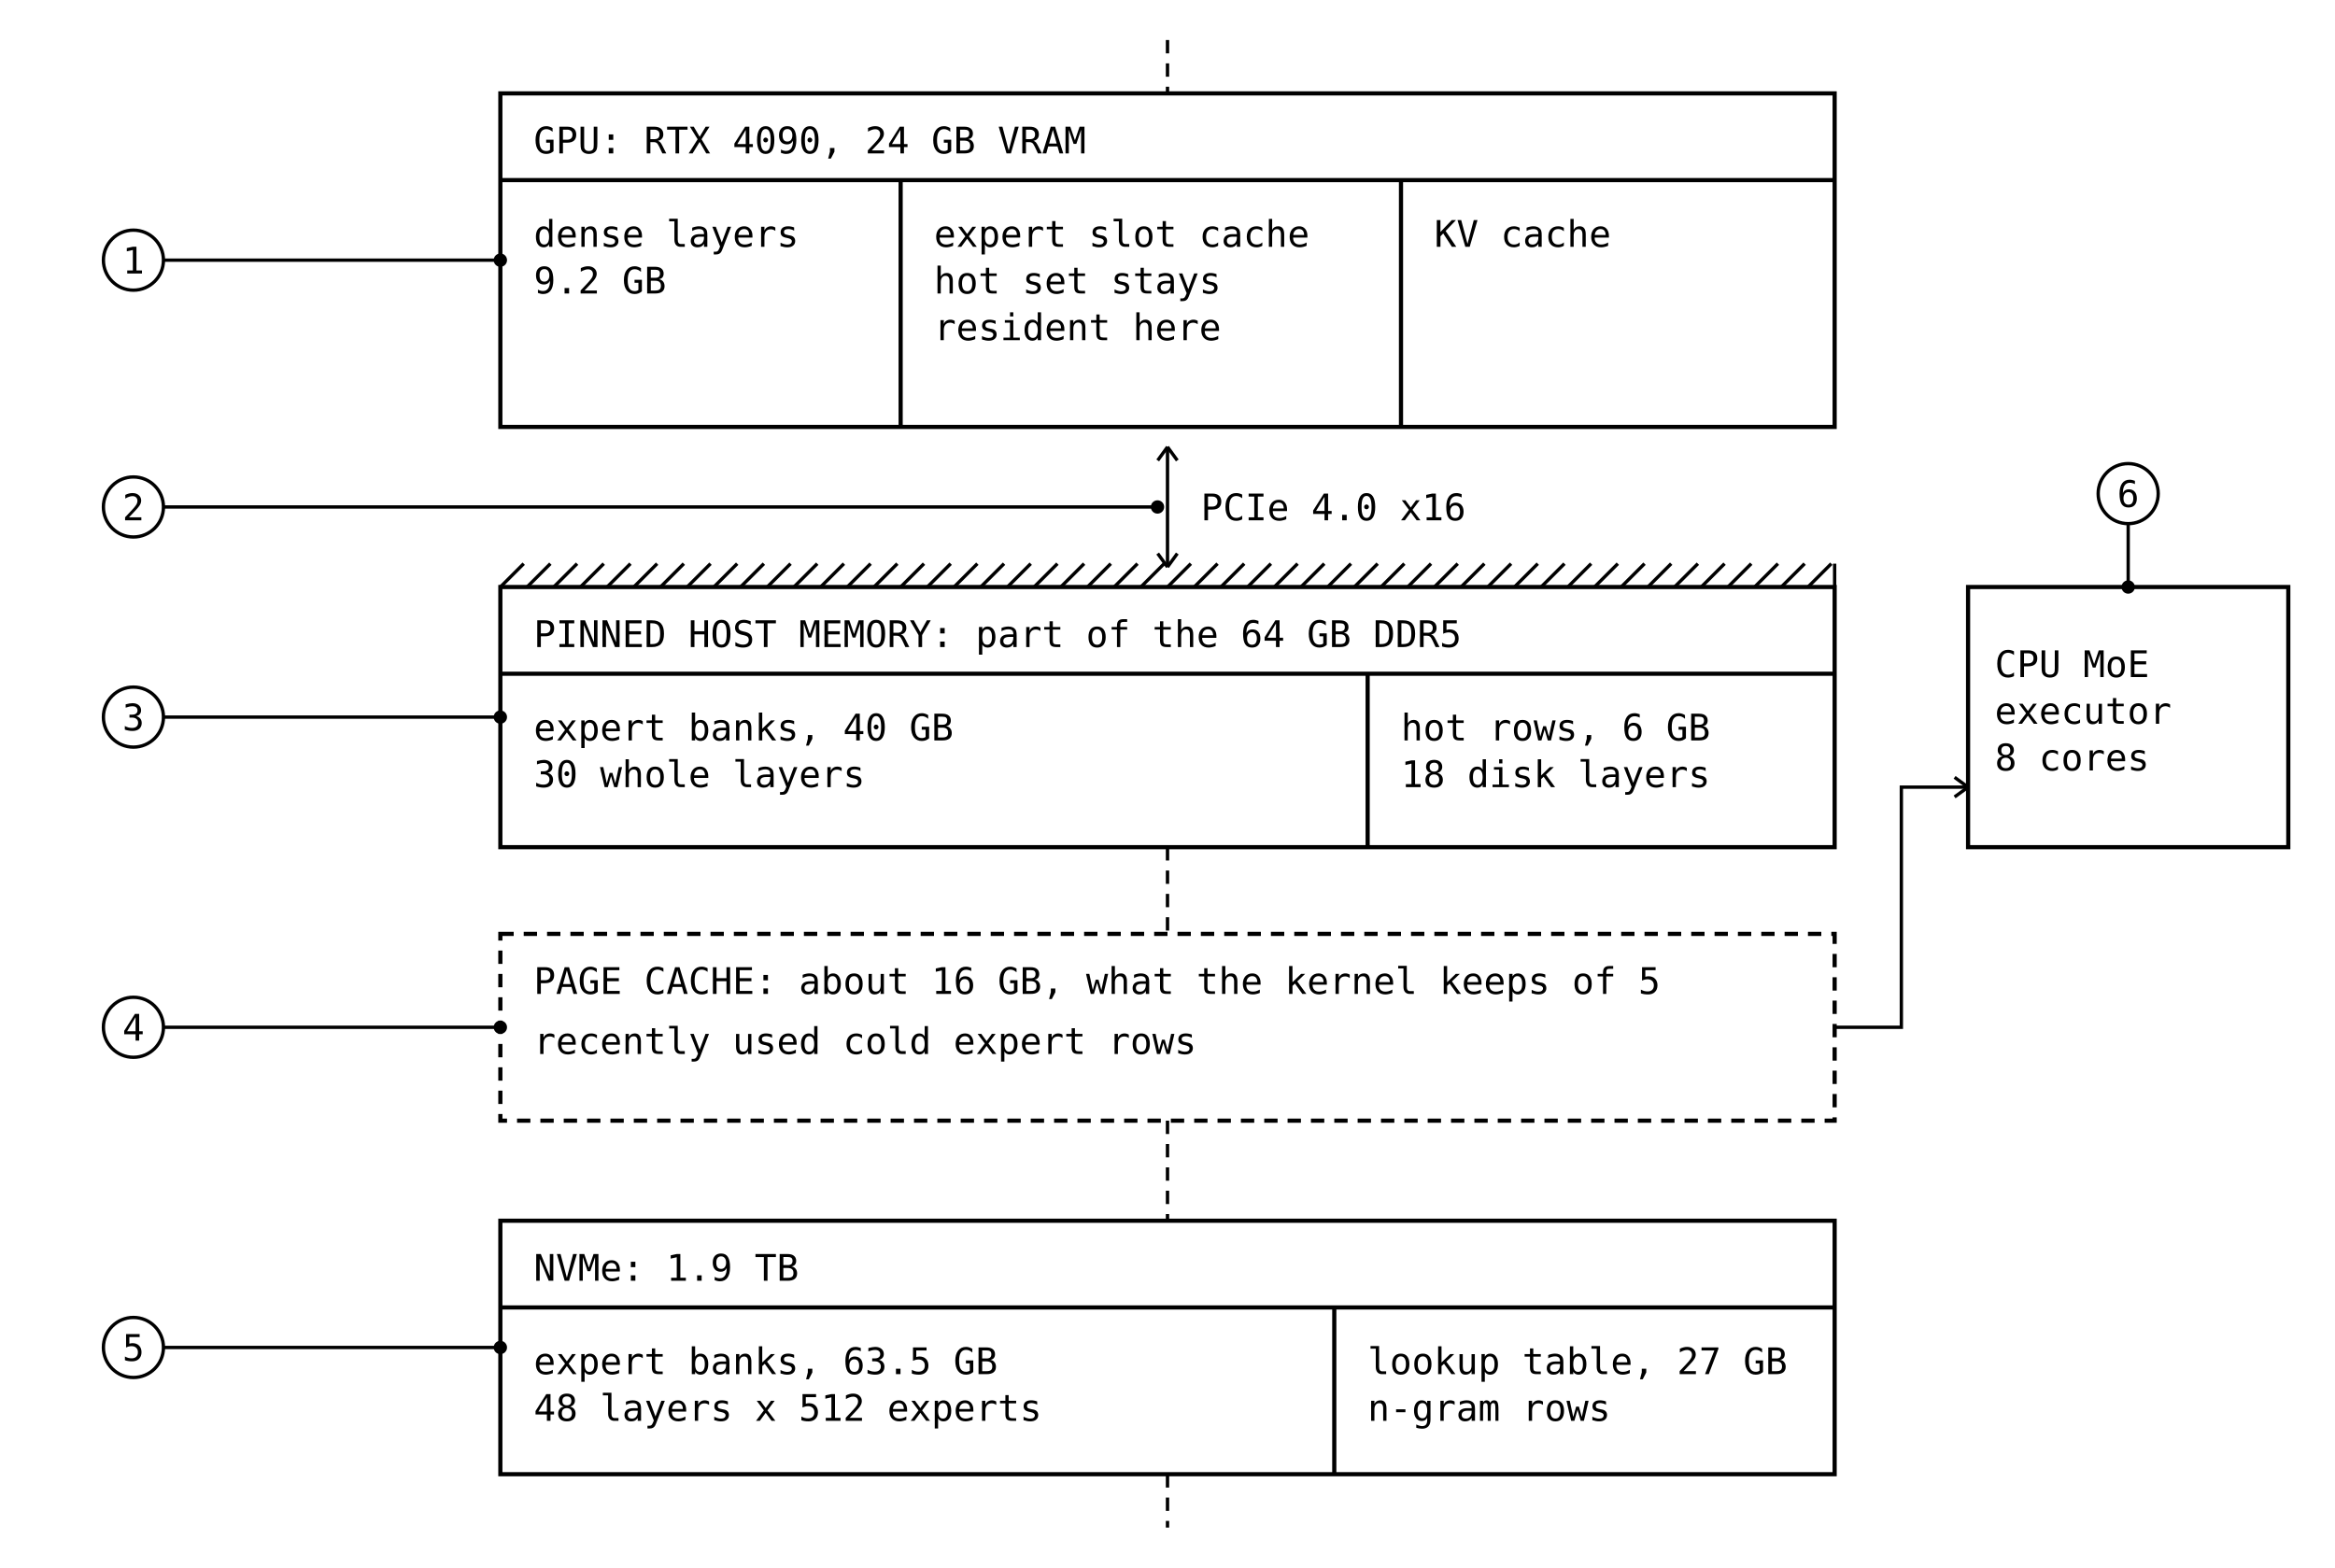
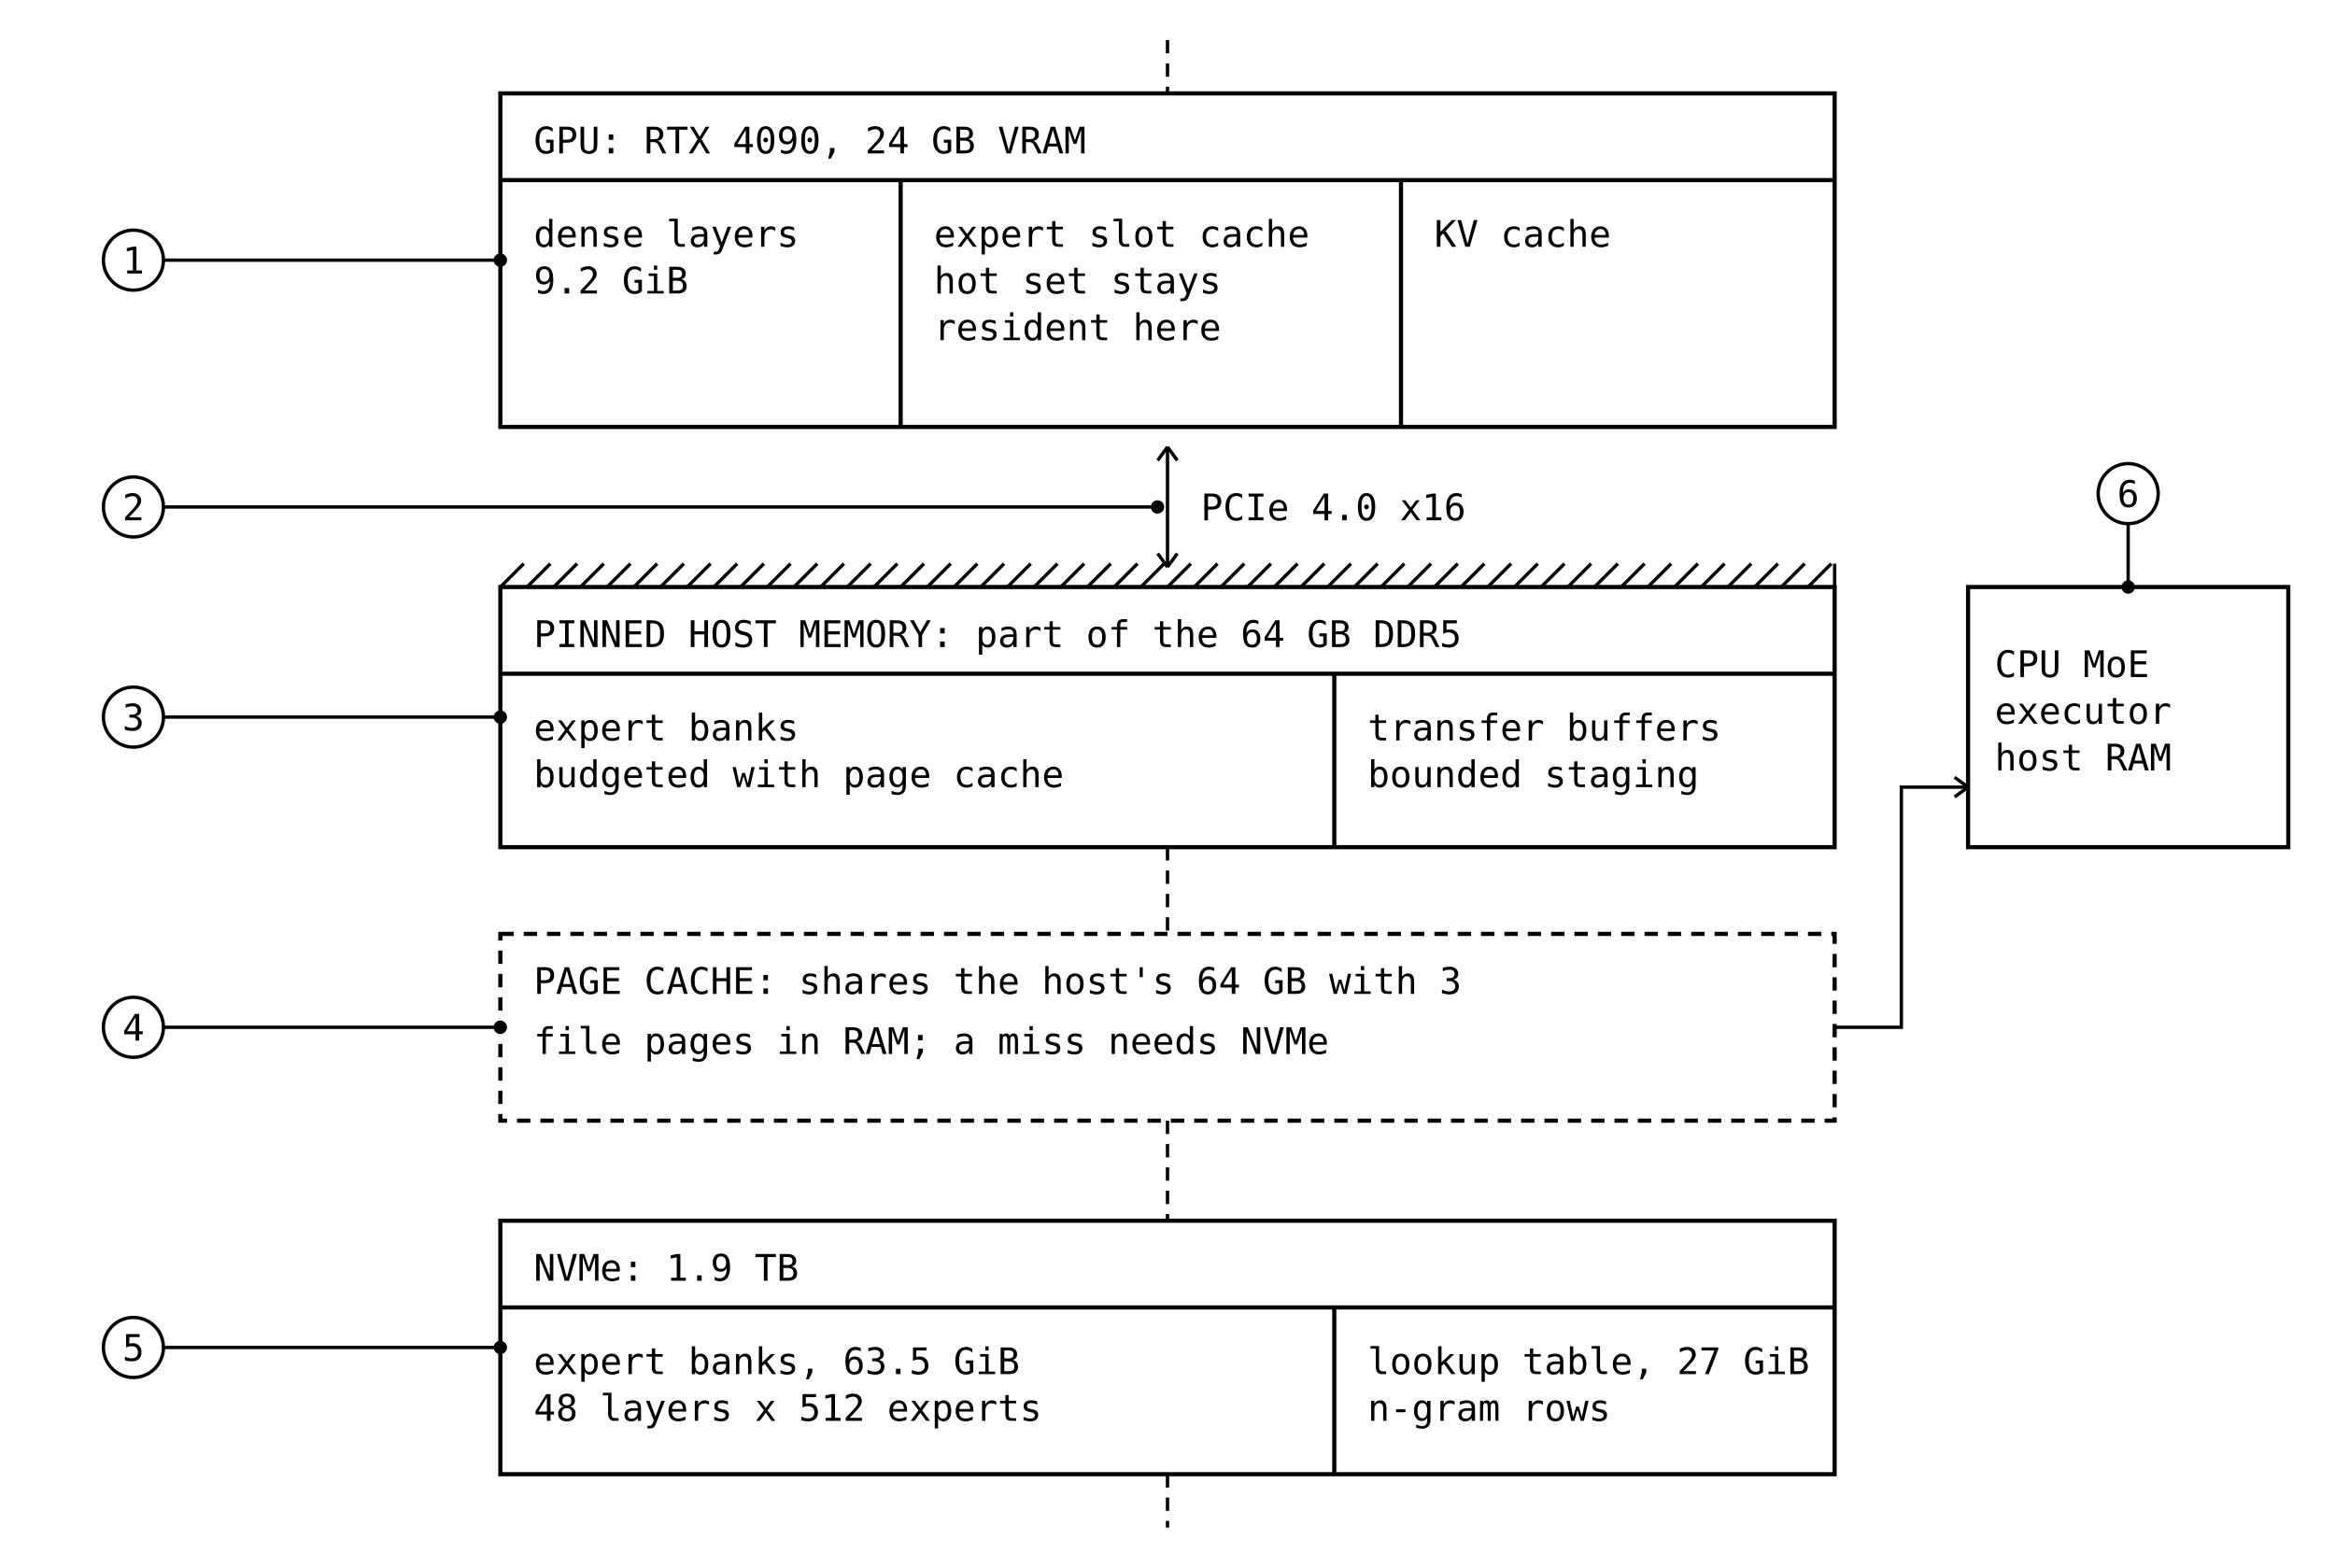
<svg xmlns="http://www.w3.org/2000/svg" viewBox="0 0 700 470" role="img" aria-label="Where the weights live">
  <line x1="350" y1="12" x2="350" y2="28" stroke="currentColor" stroke-width="1" stroke-dasharray="4 3" />
  <line x1="350" y1="254" x2="350" y2="280" stroke="currentColor" stroke-width="1" stroke-dasharray="4 3" />
  <line x1="350" y1="336" x2="350" y2="366" stroke="currentColor" stroke-width="1" stroke-dasharray="4 3" />
  <line x1="350" y1="442" x2="350" y2="458" stroke="currentColor" stroke-width="1" stroke-dasharray="4 3" />
  <rect x="150" y="28" width="400" height="100" fill="none" stroke="currentColor" stroke-width="1.25" />
  <text x="160" y="46" font-family="ui-monospace, SF Mono, Cascadia Mono, Menlo, monospace" font-size="11" fill="currentColor" text-anchor="start">GPU: RTX 4090, 24 GB VRAM</text>
  <line x1="150" y1="54" x2="550" y2="54" stroke="currentColor" stroke-width="1.25" />
  <line x1="270" y1="54" x2="270" y2="128" stroke="currentColor" stroke-width="1.25" />
  <line x1="420" y1="54" x2="420" y2="128" stroke="currentColor" stroke-width="1.25" />
  <text x="160" y="74" font-family="ui-monospace, SF Mono, Cascadia Mono, Menlo, monospace" font-size="11" fill="currentColor" text-anchor="start">dense layers</text>
-   <text x="160" y="88" font-family="ui-monospace, SF Mono, Cascadia Mono, Menlo, monospace" font-size="11" fill="currentColor" text-anchor="start">9.2 GB</text>
+   <text x="160" y="88" font-family="ui-monospace, SF Mono, Cascadia Mono, Menlo, monospace" font-size="11" fill="currentColor" text-anchor="start">9.2 GiB</text>
  <text x="280" y="74" font-family="ui-monospace, SF Mono, Cascadia Mono, Menlo, monospace" font-size="11" fill="currentColor" text-anchor="start">expert slot cache</text>
  <text x="280" y="88" font-family="ui-monospace, SF Mono, Cascadia Mono, Menlo, monospace" font-size="11" fill="currentColor" text-anchor="start">hot set stays</text>
  <text x="280" y="102" font-family="ui-monospace, SF Mono, Cascadia Mono, Menlo, monospace" font-size="11" fill="currentColor" text-anchor="start">resident here</text>
  <text x="430" y="74" font-family="ui-monospace, SF Mono, Cascadia Mono, Menlo, monospace" font-size="11" fill="currentColor" text-anchor="start">KV cache</text>
  <circle cx="40" cy="78" r="9" fill="none" stroke="currentColor" stroke-width="1" data-key="1" />
  <text x="40" y="82" font-family="ui-monospace, SF Mono, Cascadia Mono, Menlo, monospace" font-size="11" fill="currentColor" text-anchor="middle">1</text>
  <line x1="49.0" y1="78.0" x2="150" y2="78" stroke="currentColor" stroke-width="1" />
  <circle cx="150" cy="78" r="2" fill="currentColor" />
  <line x1="350" y1="134" x2="350" y2="170" stroke="currentColor" stroke-width="1" />
  <line x1="350" y1="170" x2="347.061" y2="165.955" stroke="currentColor" stroke-width="1" />
  <line x1="350" y1="170" x2="352.939" y2="165.955" stroke="currentColor" stroke-width="1" />
  <line x1="350" y1="134" x2="352.939" y2="138.045" stroke="currentColor" stroke-width="1" />
  <line x1="350" y1="134" x2="347.061" y2="138.045" stroke="currentColor" stroke-width="1" />
  <text x="360" y="156" font-family="ui-monospace, SF Mono, Cascadia Mono, Menlo, monospace" font-size="11" fill="currentColor" text-anchor="start">PCIe 4.0 x16</text>
  <circle cx="40" cy="152" r="9" fill="none" stroke="currentColor" stroke-width="1" data-key="2" />
  <text x="40" y="156" font-family="ui-monospace, SF Mono, Cascadia Mono, Menlo, monospace" font-size="11" fill="currentColor" text-anchor="middle">2</text>
  <line x1="49.0" y1="152.0" x2="347" y2="152" stroke="currentColor" stroke-width="1" />
  <circle cx="347" cy="152" r="2" fill="currentColor" />
  <line x1="150" y1="176" x2="157" y2="169" stroke="currentColor" stroke-width="1" />
  <line x1="158" y1="176" x2="165" y2="169" stroke="currentColor" stroke-width="1" />
  <line x1="166" y1="176" x2="173" y2="169" stroke="currentColor" stroke-width="1" />
  <line x1="174" y1="176" x2="181" y2="169" stroke="currentColor" stroke-width="1" />
  <line x1="182" y1="176" x2="189" y2="169" stroke="currentColor" stroke-width="1" />
  <line x1="190" y1="176" x2="197" y2="169" stroke="currentColor" stroke-width="1" />
  <line x1="198" y1="176" x2="205" y2="169" stroke="currentColor" stroke-width="1" />
  <line x1="206" y1="176" x2="213" y2="169" stroke="currentColor" stroke-width="1" />
  <line x1="214" y1="176" x2="221" y2="169" stroke="currentColor" stroke-width="1" />
  <line x1="222" y1="176" x2="229" y2="169" stroke="currentColor" stroke-width="1" />
  <line x1="230" y1="176" x2="237" y2="169" stroke="currentColor" stroke-width="1" />
  <line x1="238" y1="176" x2="245" y2="169" stroke="currentColor" stroke-width="1" />
  <line x1="246" y1="176" x2="253" y2="169" stroke="currentColor" stroke-width="1" />
  <line x1="254" y1="176" x2="261" y2="169" stroke="currentColor" stroke-width="1" />
  <line x1="262" y1="176" x2="269" y2="169" stroke="currentColor" stroke-width="1" />
  <line x1="270" y1="176" x2="277" y2="169" stroke="currentColor" stroke-width="1" />
  <line x1="278" y1="176" x2="285" y2="169" stroke="currentColor" stroke-width="1" />
  <line x1="286" y1="176" x2="293" y2="169" stroke="currentColor" stroke-width="1" />
  <line x1="294" y1="176" x2="301" y2="169" stroke="currentColor" stroke-width="1" />
  <line x1="302" y1="176" x2="309" y2="169" stroke="currentColor" stroke-width="1" />
  <line x1="310" y1="176" x2="317" y2="169" stroke="currentColor" stroke-width="1" />
  <line x1="318" y1="176" x2="325" y2="169" stroke="currentColor" stroke-width="1" />
  <line x1="326" y1="176" x2="333" y2="169" stroke="currentColor" stroke-width="1" />
  <line x1="334" y1="176" x2="341" y2="169" stroke="currentColor" stroke-width="1" />
  <line x1="342" y1="176" x2="349" y2="169" stroke="currentColor" stroke-width="1" />
  <line x1="350" y1="176" x2="357" y2="169" stroke="currentColor" stroke-width="1" />
  <line x1="358" y1="176" x2="365" y2="169" stroke="currentColor" stroke-width="1" />
  <line x1="366" y1="176" x2="373" y2="169" stroke="currentColor" stroke-width="1" />
  <line x1="374" y1="176" x2="381" y2="169" stroke="currentColor" stroke-width="1" />
  <line x1="382" y1="176" x2="389" y2="169" stroke="currentColor" stroke-width="1" />
  <line x1="390" y1="176" x2="397" y2="169" stroke="currentColor" stroke-width="1" />
  <line x1="398" y1="176" x2="405" y2="169" stroke="currentColor" stroke-width="1" />
  <line x1="406" y1="176" x2="413" y2="169" stroke="currentColor" stroke-width="1" />
  <line x1="414" y1="176" x2="421" y2="169" stroke="currentColor" stroke-width="1" />
  <line x1="422" y1="176" x2="429" y2="169" stroke="currentColor" stroke-width="1" />
  <line x1="430" y1="176" x2="437" y2="169" stroke="currentColor" stroke-width="1" />
  <line x1="438" y1="176" x2="445" y2="169" stroke="currentColor" stroke-width="1" />
  <line x1="446" y1="176" x2="453" y2="169" stroke="currentColor" stroke-width="1" />
  <line x1="454" y1="176" x2="461" y2="169" stroke="currentColor" stroke-width="1" />
  <line x1="462" y1="176" x2="469" y2="169" stroke="currentColor" stroke-width="1" />
  <line x1="470" y1="176" x2="477" y2="169" stroke="currentColor" stroke-width="1" />
  <line x1="478" y1="176" x2="485" y2="169" stroke="currentColor" stroke-width="1" />
  <line x1="486" y1="176" x2="493" y2="169" stroke="currentColor" stroke-width="1" />
  <line x1="494" y1="176" x2="501" y2="169" stroke="currentColor" stroke-width="1" />
  <line x1="502" y1="176" x2="509" y2="169" stroke="currentColor" stroke-width="1" />
  <line x1="510" y1="176" x2="517" y2="169" stroke="currentColor" stroke-width="1" />
  <line x1="518" y1="176" x2="525" y2="169" stroke="currentColor" stroke-width="1" />
  <line x1="526" y1="176" x2="533" y2="169" stroke="currentColor" stroke-width="1" />
  <line x1="534" y1="176" x2="541" y2="169" stroke="currentColor" stroke-width="1" />
  <line x1="542" y1="176" x2="549" y2="169" stroke="currentColor" stroke-width="1" />
  <line x1="550" y1="176" x2="550" y2="169" stroke="currentColor" stroke-width="1" />
  <rect x="150" y="176" width="400" height="78" fill="none" stroke="currentColor" stroke-width="1.25" />
  <text x="160" y="194" font-family="ui-monospace, SF Mono, Cascadia Mono, Menlo, monospace" font-size="11" fill="currentColor" text-anchor="start">PINNED HOST MEMORY: part of the 64 GB DDR5</text>
  <line x1="150" y1="202" x2="550" y2="202" stroke="currentColor" stroke-width="1.25" />
-   <line x1="410" y1="202" x2="410" y2="254" stroke="currentColor" stroke-width="1.25" />
-   <text x="160" y="222" font-family="ui-monospace, SF Mono, Cascadia Mono, Menlo, monospace" font-size="11" fill="currentColor" text-anchor="start">expert banks, 40 GB</text>
-   <text x="160" y="236" font-family="ui-monospace, SF Mono, Cascadia Mono, Menlo, monospace" font-size="11" fill="currentColor" text-anchor="start">30 whole layers</text>
-   <text x="420" y="222" font-family="ui-monospace, SF Mono, Cascadia Mono, Menlo, monospace" font-size="11" fill="currentColor" text-anchor="start">hot rows, 6 GB</text>
-   <text x="420" y="236" font-family="ui-monospace, SF Mono, Cascadia Mono, Menlo, monospace" font-size="11" fill="currentColor" text-anchor="start">18 disk layers</text>
+   <line x1="400" y1="202" x2="400" y2="254" stroke="currentColor" stroke-width="1.25" />
+   <text x="160" y="222" font-family="ui-monospace, SF Mono, Cascadia Mono, Menlo, monospace" font-size="11" fill="currentColor" text-anchor="start">expert banks</text>
+   <text x="160" y="236" font-family="ui-monospace, SF Mono, Cascadia Mono, Menlo, monospace" font-size="11" fill="currentColor" text-anchor="start">budgeted with page cache</text>
+   <text x="410" y="222" font-family="ui-monospace, SF Mono, Cascadia Mono, Menlo, monospace" font-size="11" fill="currentColor" text-anchor="start">transfer buffers</text>
+   <text x="410" y="236" font-family="ui-monospace, SF Mono, Cascadia Mono, Menlo, monospace" font-size="11" fill="currentColor" text-anchor="start">bounded staging</text>
  <circle cx="40" cy="215" r="9" fill="none" stroke="currentColor" stroke-width="1" data-key="3" />
  <text x="40" y="219" font-family="ui-monospace, SF Mono, Cascadia Mono, Menlo, monospace" font-size="11" fill="currentColor" text-anchor="middle">3</text>
  <line x1="49.0" y1="215.0" x2="150" y2="215" stroke="currentColor" stroke-width="1" />
  <circle cx="150" cy="215" r="2" fill="currentColor" />
  <rect x="590" y="176" width="96" height="78" fill="none" stroke="currentColor" stroke-width="1.25" />
  <text x="598" y="203" font-family="ui-monospace, SF Mono, Cascadia Mono, Menlo, monospace" font-size="11" fill="currentColor" text-anchor="start">CPU MoE</text>
  <text x="598" y="217" font-family="ui-monospace, SF Mono, Cascadia Mono, Menlo, monospace" font-size="11" fill="currentColor" text-anchor="start">executor</text>
-   <text x="598" y="231" font-family="ui-monospace, SF Mono, Cascadia Mono, Menlo, monospace" font-size="11" fill="currentColor" text-anchor="start">8 cores</text>
+   <text x="598" y="231" font-family="ui-monospace, SF Mono, Cascadia Mono, Menlo, monospace" font-size="11" fill="currentColor" text-anchor="start">host RAM</text>
  <circle cx="638" cy="148" r="9" fill="none" stroke="currentColor" stroke-width="1" data-key="6" />
  <text x="638" y="152" font-family="ui-monospace, SF Mono, Cascadia Mono, Menlo, monospace" font-size="11" fill="currentColor" text-anchor="middle">6</text>
  <line x1="638.0" y1="157.0" x2="638" y2="176" stroke="currentColor" stroke-width="1" />
  <circle cx="638" cy="176" r="2" fill="currentColor" />
  <polyline points="550,308 570,308 570,236 590,236" fill="none" stroke="currentColor" stroke-width="1" />
  <line x1="590" y1="236" x2="585.955" y2="238.939" stroke="currentColor" stroke-width="1" />
  <line x1="590" y1="236" x2="585.955" y2="233.061" stroke="currentColor" stroke-width="1" />
  <rect x="150" y="280" width="400" height="56" fill="none" stroke="currentColor" stroke-width="1.25" stroke-dasharray="4 3" />
-   <text x="160" y="298" font-family="ui-monospace, SF Mono, Cascadia Mono, Menlo, monospace" font-size="11" fill="currentColor" text-anchor="start">PAGE CACHE: about 16 GB, what the kernel keeps of 5</text>
-   <text x="160" y="316" font-family="ui-monospace, SF Mono, Cascadia Mono, Menlo, monospace" font-size="11" fill="currentColor" text-anchor="start">recently used cold expert rows</text>
+   <text x="160" y="298" font-family="ui-monospace, SF Mono, Cascadia Mono, Menlo, monospace" font-size="11" fill="currentColor" text-anchor="start">PAGE CACHE: shares the host's 64 GB with 3</text>
+   <text x="160" y="316" font-family="ui-monospace, SF Mono, Cascadia Mono, Menlo, monospace" font-size="11" fill="currentColor" text-anchor="start">file pages in RAM; a miss needs NVMe</text>
  <circle cx="40" cy="308" r="9" fill="none" stroke="currentColor" stroke-width="1" data-key="4" />
  <text x="40" y="312" font-family="ui-monospace, SF Mono, Cascadia Mono, Menlo, monospace" font-size="11" fill="currentColor" text-anchor="middle">4</text>
  <line x1="49.0" y1="308.0" x2="150" y2="308" stroke="currentColor" stroke-width="1" />
  <circle cx="150" cy="308" r="2" fill="currentColor" />
  <rect x="150" y="366" width="400" height="76" fill="none" stroke="currentColor" stroke-width="1.25" />
  <text x="160" y="384" font-family="ui-monospace, SF Mono, Cascadia Mono, Menlo, monospace" font-size="11" fill="currentColor" text-anchor="start">NVMe: 1.9 TB</text>
  <line x1="150" y1="392" x2="550" y2="392" stroke="currentColor" stroke-width="1.25" />
  <line x1="400" y1="392" x2="400" y2="442" stroke="currentColor" stroke-width="1.25" />
-   <text x="160" y="412" font-family="ui-monospace, SF Mono, Cascadia Mono, Menlo, monospace" font-size="11" fill="currentColor" text-anchor="start">expert banks, 63.5 GB</text>
+   <text x="160" y="412" font-family="ui-monospace, SF Mono, Cascadia Mono, Menlo, monospace" font-size="11" fill="currentColor" text-anchor="start">expert banks, 63.5 GiB</text>
  <text x="160" y="426" font-family="ui-monospace, SF Mono, Cascadia Mono, Menlo, monospace" font-size="11" fill="currentColor" text-anchor="start">48 layers x 512 experts</text>
-   <text x="410" y="412" font-family="ui-monospace, SF Mono, Cascadia Mono, Menlo, monospace" font-size="11" fill="currentColor" text-anchor="start">lookup table, 27 GB</text>
+   <text x="410" y="412" font-family="ui-monospace, SF Mono, Cascadia Mono, Menlo, monospace" font-size="11" fill="currentColor" text-anchor="start">lookup table, 27 GiB</text>
  <text x="410" y="426" font-family="ui-monospace, SF Mono, Cascadia Mono, Menlo, monospace" font-size="11" fill="currentColor" text-anchor="start">n-gram rows</text>
  <circle cx="40" cy="404" r="9" fill="none" stroke="currentColor" stroke-width="1" data-key="5" />
  <text x="40" y="408" font-family="ui-monospace, SF Mono, Cascadia Mono, Menlo, monospace" font-size="11" fill="currentColor" text-anchor="middle">5</text>
  <line x1="49.0" y1="404.0" x2="150" y2="404" stroke="currentColor" stroke-width="1" />
  <circle cx="150" cy="404" r="2" fill="currentColor" />
</svg>
